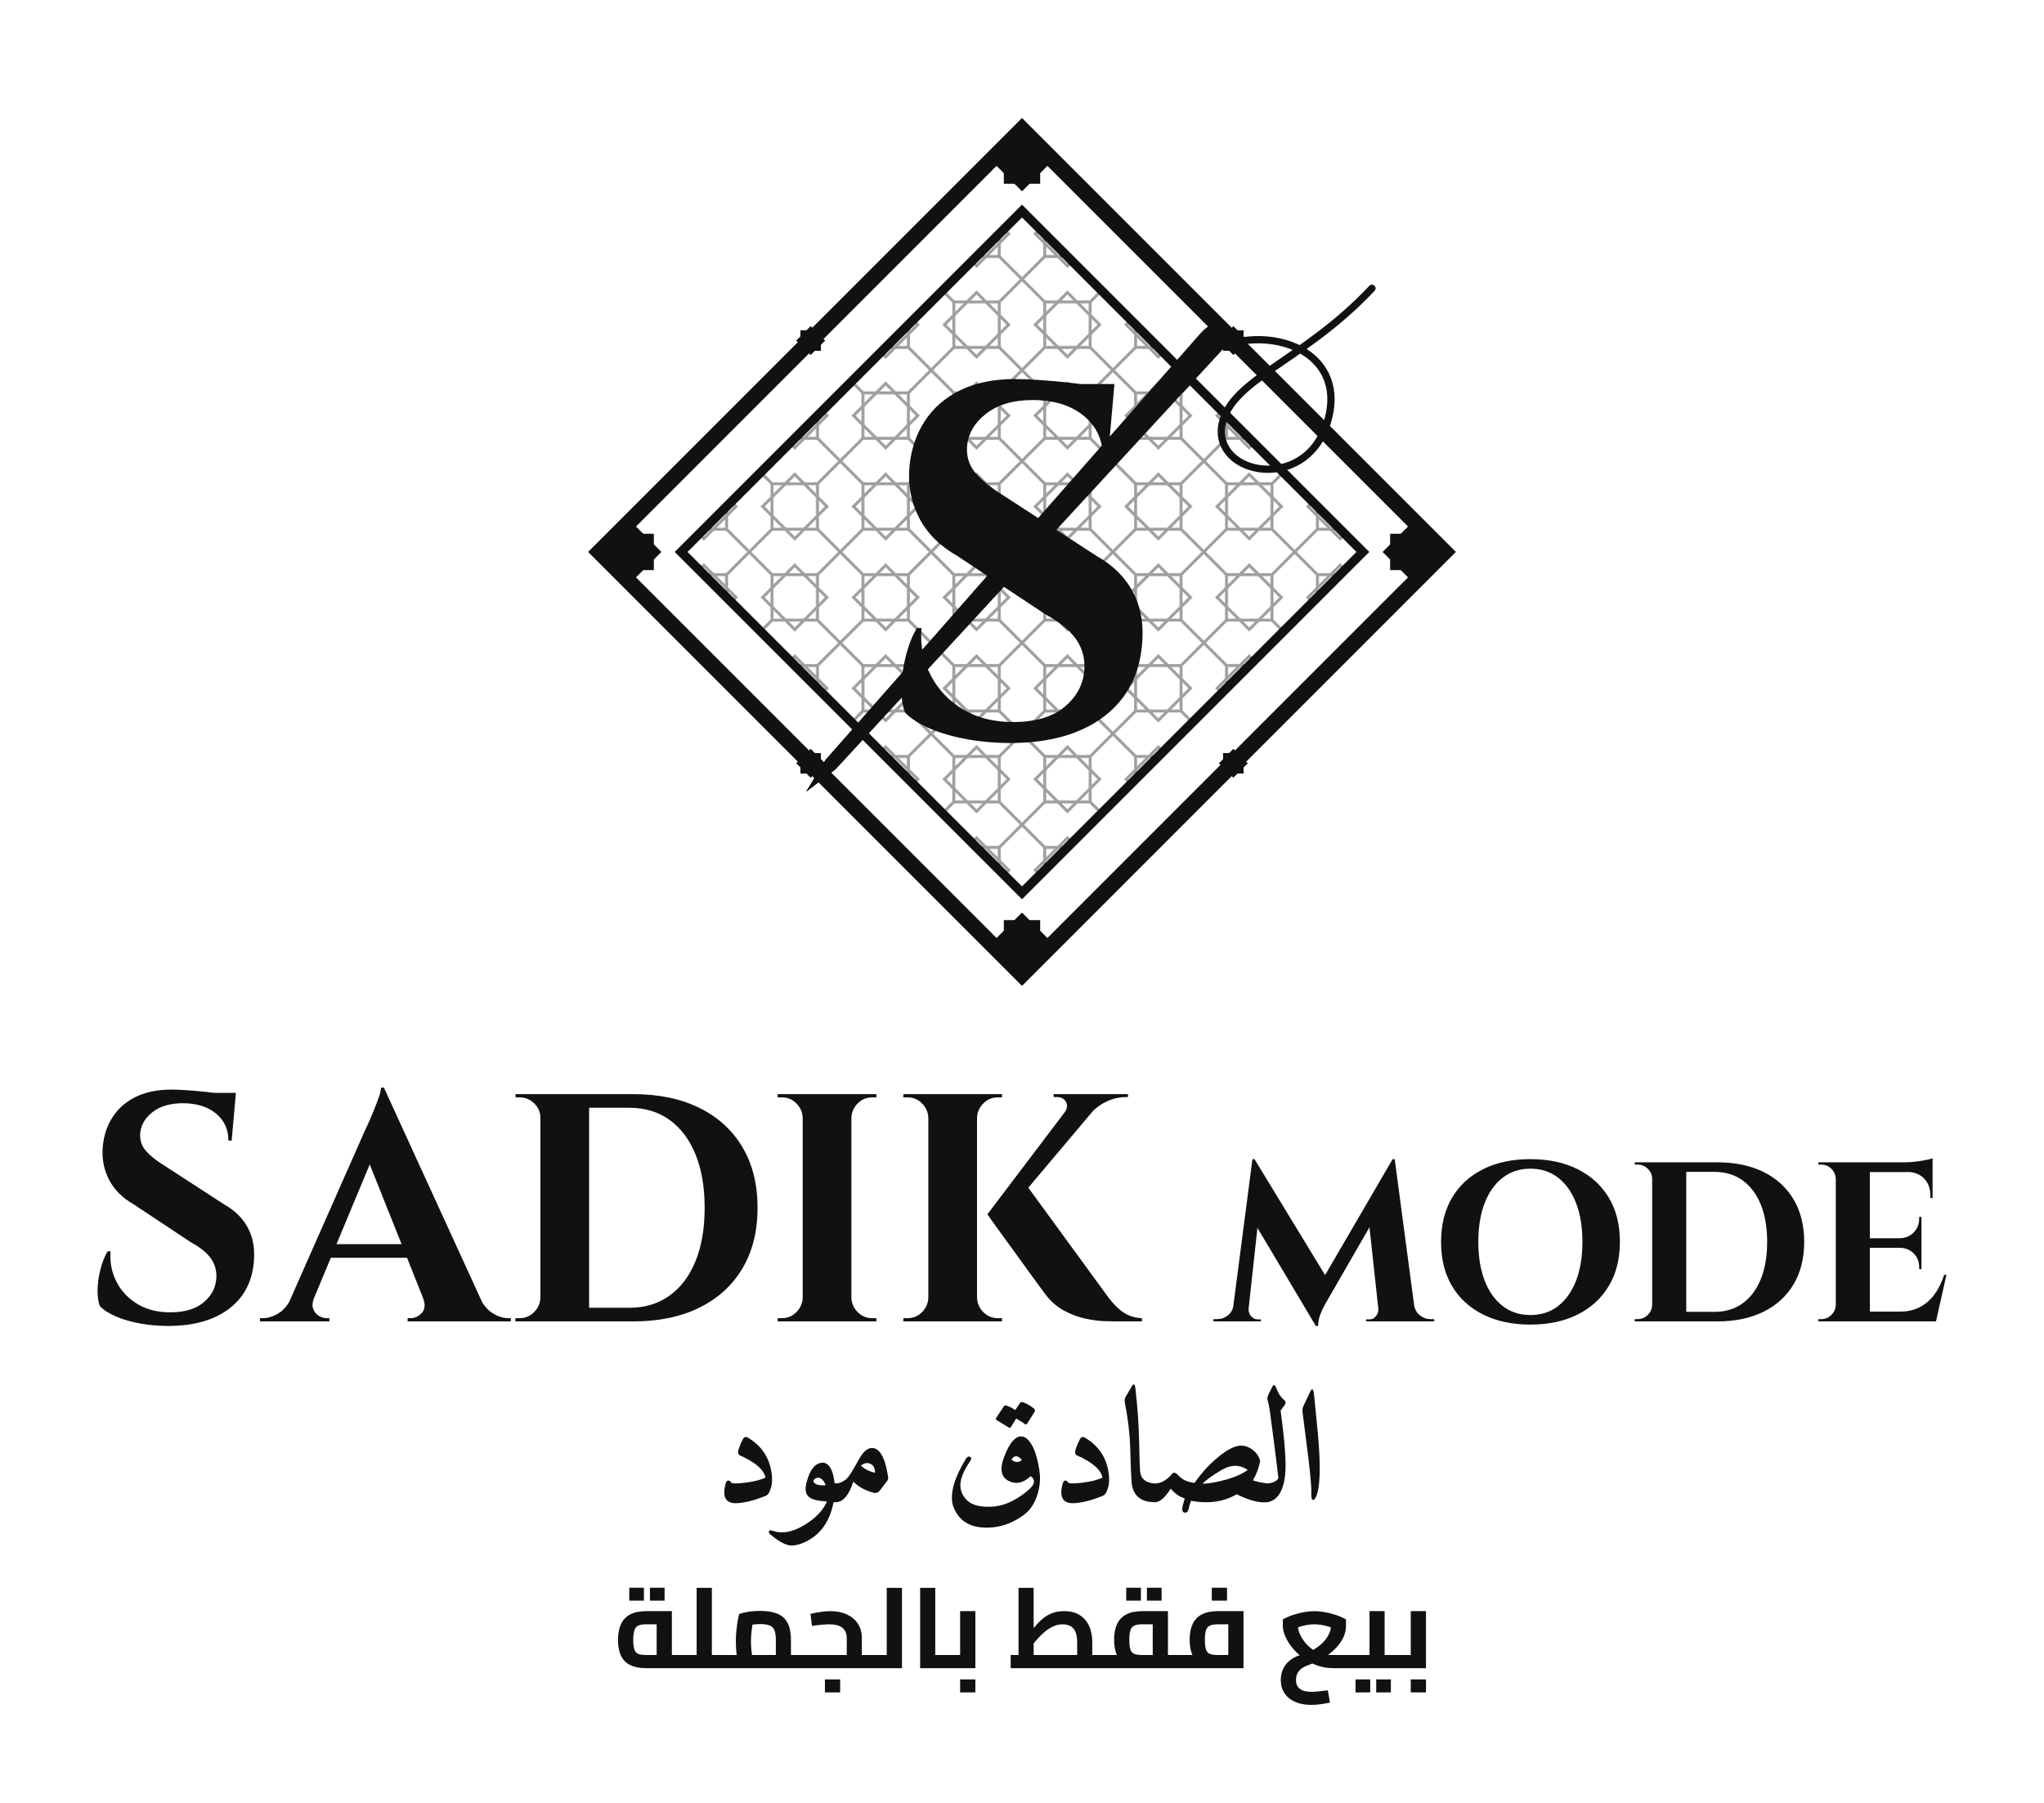
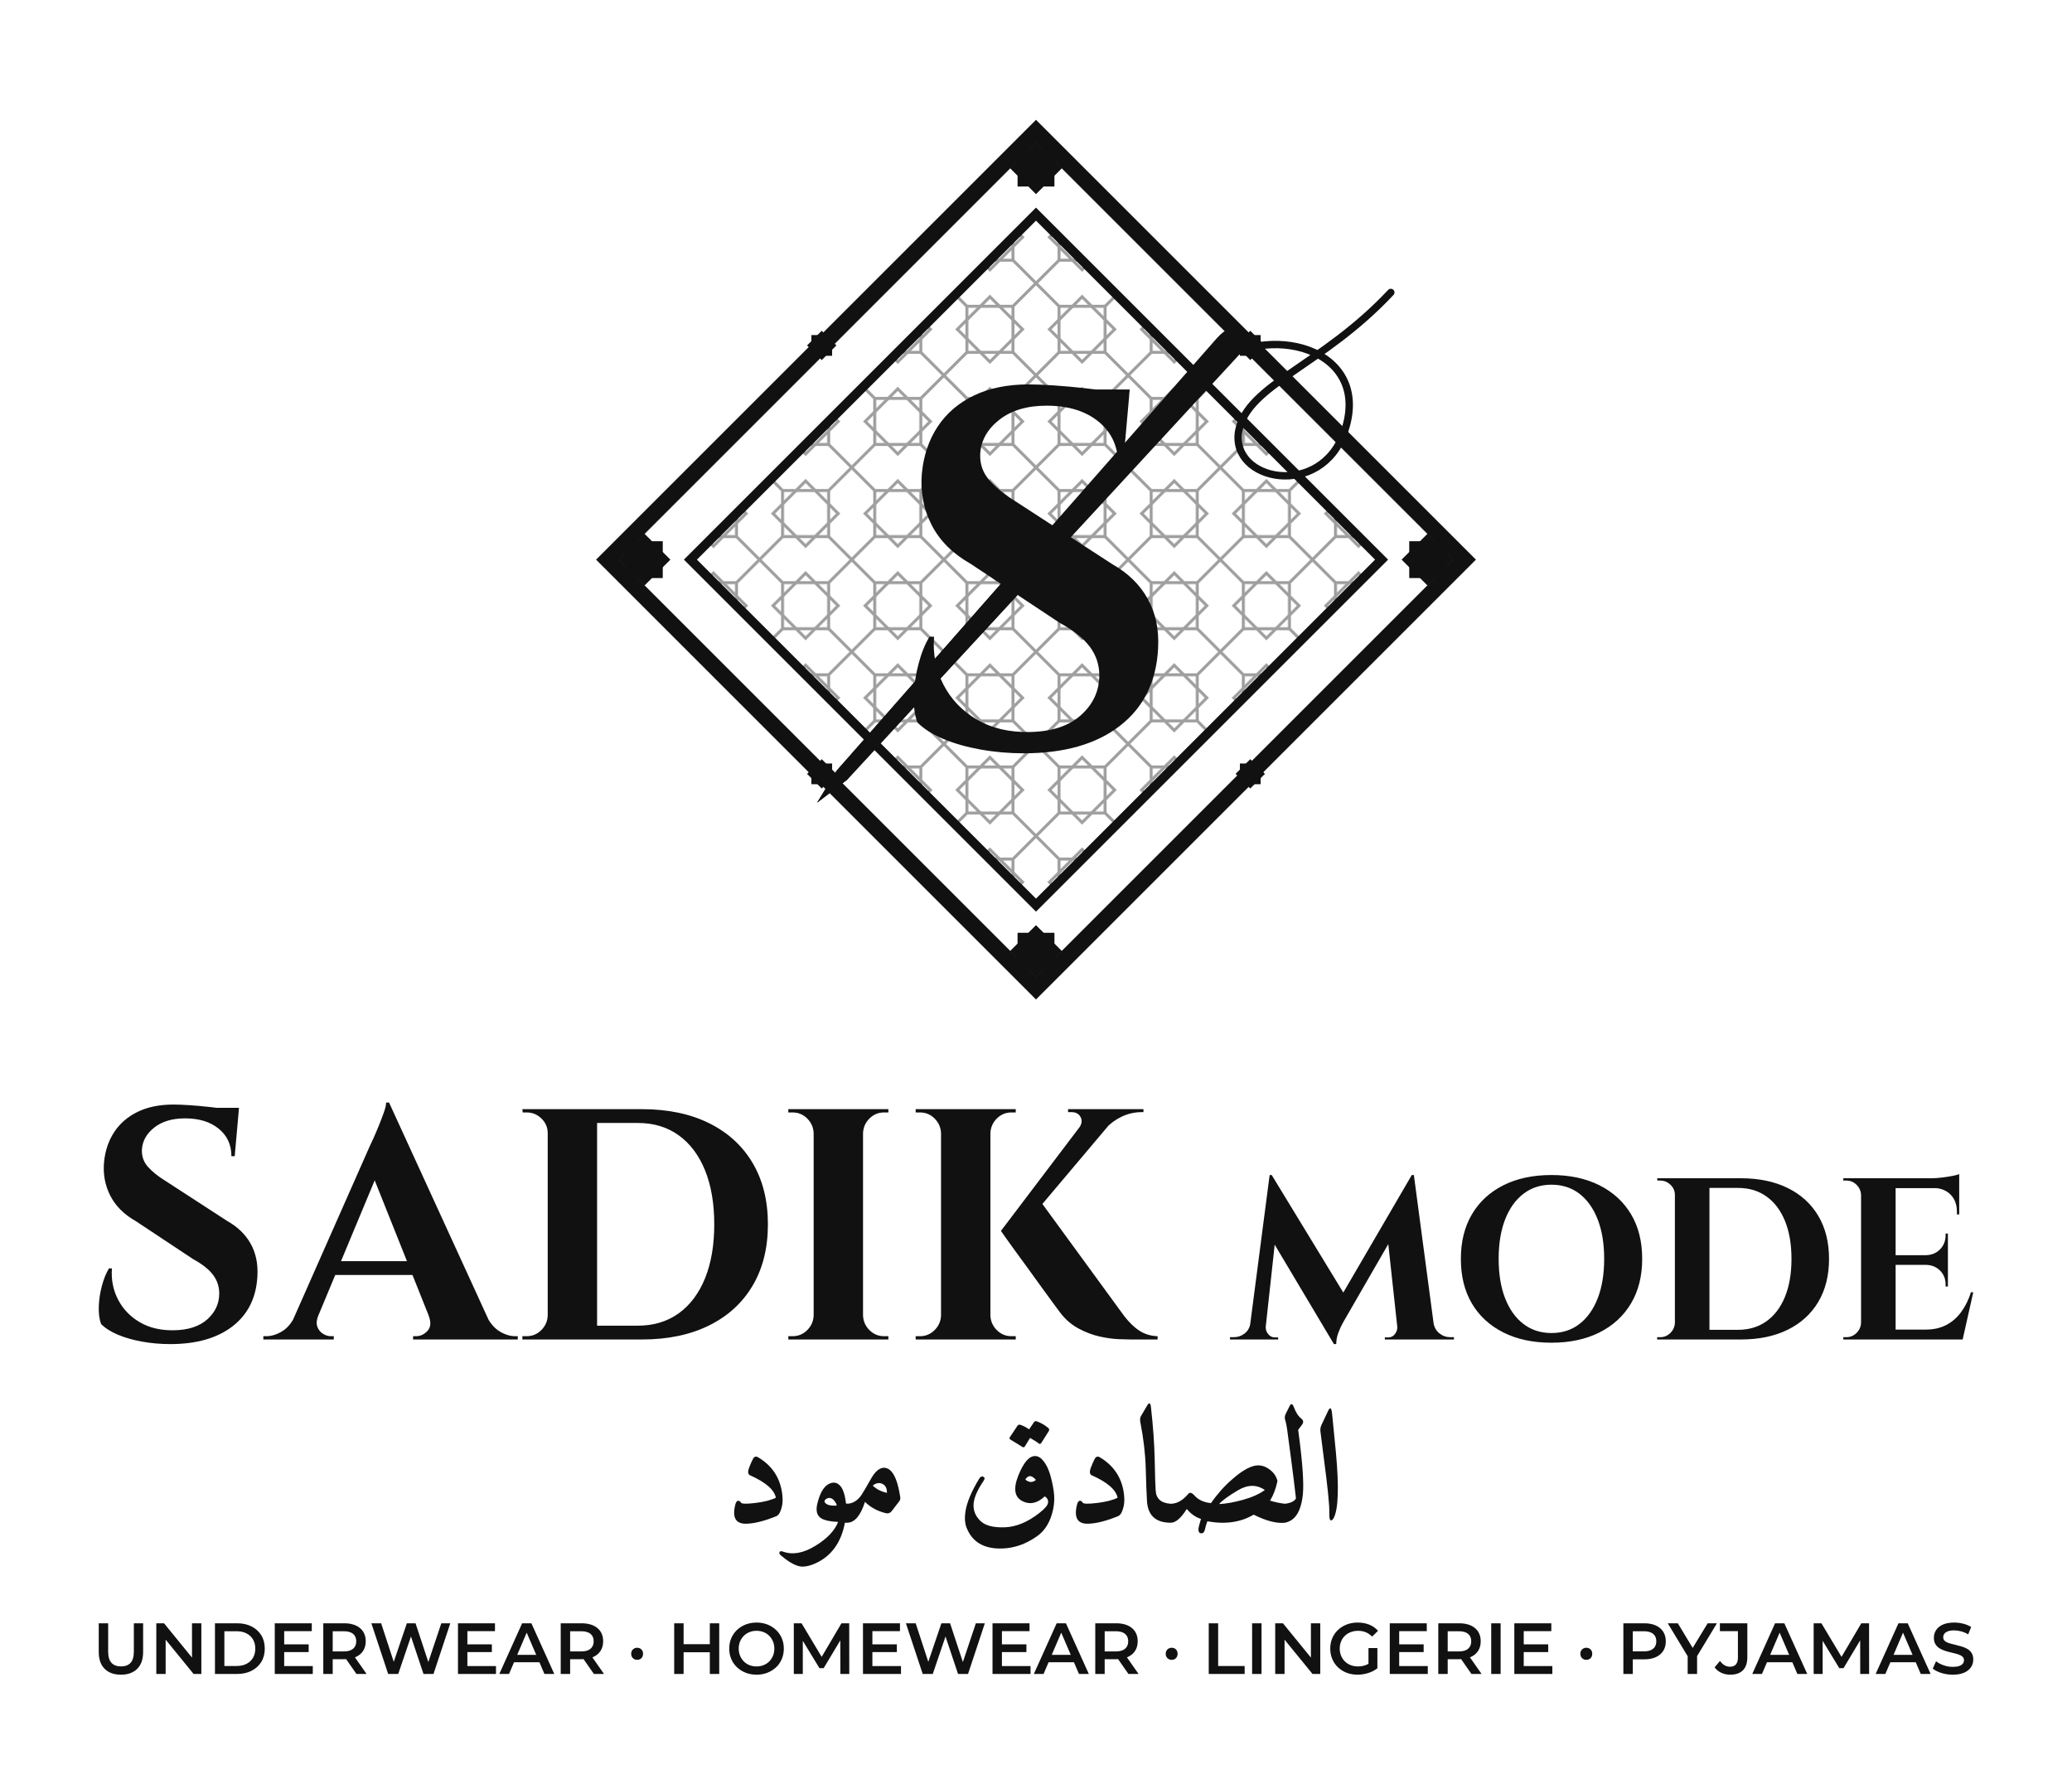
- <svg xmlns="http://www.w3.org/2000/svg" viewBox="0 0 1259.06 1110.23" width="1259" height="1110">
+ <svg xmlns="http://www.w3.org/2000/svg" viewBox="0 0 1259.06 1077.74" width="1259" height="1078">
  <g transform="translate(349.53,60.00) scale(1.4)">
    <defs>
      <pattern id="zsa8" width="40" height="40" patternUnits="userSpaceOnUse">
        <g fill="none" stroke="#111111" stroke-width="1.3" opacity=".4">
          <rect x="10" y="10" width="20" height="20" />
          <rect x="10" y="10" width="20" height="20" transform="rotate(45 20 20)" />
          <path d="M0 0 L10 10 M40 0 L30 10 M0 40 L10 30 M40 40 L30 30" />
        </g>
      </pattern>
      <clipPath id="csa8">
        <polygon points="200.0,50.0 350.0,200.0 200.0,350.0 50.0,200.0" />
      </clipPath>
    </defs>
    <polygon points="200.0,50.0 350.0,200.0 200.0,350.0 50.0,200.0" fill="none" />
    <rect width="400.0" height="400.0" fill="url(#zsa8)" clip-path="url(#csa8)" />
    <polygon points="200.0,14.0 386.0,200.0 200.0,386.0 14.0,200.0" fill="none" stroke="#111111" stroke-width="7" />
    <polygon points="200.0,50.0 350.0,200.0 200.0,350.0 50.0,200.0" fill="none" stroke="#111111" stroke-width="4" />
    <rect x="192.0" y="22.0" width="16.0" height="16.0" fill="#111111" />
    <rect x="192.0" y="22.0" width="16.0" height="16.0" fill="#111111" transform="rotate(45 200.0 30.0)" />
    <rect x="362.0" y="192.0" width="16.0" height="16.0" fill="#111111" />
    <rect x="362.0" y="192.0" width="16.0" height="16.0" fill="#111111" transform="rotate(45 370.0 200.0)" />
    <rect x="192.0" y="362.0" width="16.0" height="16.0" fill="#111111" />
    <rect x="192.0" y="362.0" width="16.0" height="16.0" fill="#111111" transform="rotate(45 200.0 370.0)" />
    <rect x="22.0" y="192.0" width="16.0" height="16.0" fill="#111111" />
    <rect x="22.0" y="192.0" width="16.0" height="16.0" fill="#111111" transform="rotate(45 30.0 200.0)" />
    <rect x="288.5" y="102.5" width="9.0" height="9.0" fill="#111111" />
    <rect x="288.5" y="102.5" width="9.0" height="9.0" fill="#111111" transform="rotate(45 293.0 107.0)" />
    <rect x="288.5" y="288.5" width="9.0" height="9.0" fill="#111111" />
    <rect x="288.5" y="288.5" width="9.0" height="9.0" fill="#111111" transform="rotate(45 293.0 293.0)" />
    <rect x="102.5" y="288.5" width="9.0" height="9.0" fill="#111111" />
    <rect x="102.5" y="288.5" width="9.0" height="9.0" fill="#111111" transform="rotate(45 107.0 293.0)" />
    <rect x="102.5" y="102.5" width="9.0" height="9.0" fill="#111111" />
    <rect x="102.5" y="102.5" width="9.0" height="9.0" fill="#111111" transform="rotate(45 107.0 107.0)" />
    <g transform="rotate(42 200.0 200.0)">
      <path d="M200 66 C204 66 206 70 206 76 L203 326 L200 342 L197 326 L194 76 C194 70 196 66 200 66 Z" fill="#111111" stroke="none" stroke-width="2" />
      <ellipse cx="200" cy="88" rx="2.4" ry="9" fill="none" />
    </g>
    <path fill="#111111" stroke="none" stroke-width="3" paint-order="stroke" d="M196.895 123.92Q201.295 123.92 207.785 124.36Q214.275 124.8 221.205 125.57Q228.135 126.34 233.305 127.11Q238.475 127.88 240.455 128.76L237.815 158.46H235.615Q235.615 147.02 227.145 140.09Q218.675 133.16 204.595 133.16Q191.835 133.16 184.025 139.32Q176.215 145.48 175.775 154.28Q175.555 160.88 179.955 165.72Q184.355 170.56 191.175 174.74L233.195 202.02Q243.315 207.74 248.485 216.98Q253.655 226.22 252.995 238.54Q251.895 260.1 236.495 272.09Q221.095 284.08 194.695 284.08Q185.015 284.08 175.885 282.43Q166.755 280.78 159.715 277.81Q152.675 274.84 148.495 270.66Q146.735 265.82 146.955 259.0Q147.175 252.18 149.045 245.14Q150.915 238.1 153.775 233.48H155.755Q154.875 244.7 159.825 254.27Q164.775 263.84 174.345 269.45Q183.915 275.06 197.115 274.84Q211.635 274.62 219.555 267.47Q227.475 260.32 227.475 250.2Q227.475 243.38 223.405 237.88Q219.335 232.38 210.095 227.32L171.595 201.8Q159.935 195.2 154.655 184.86Q149.375 174.52 150.475 162.42Q151.575 150.98 157.295 142.29Q163.015 133.6 173.025 128.76Q183.035 123.92 196.895 123.92ZM240.675 126.12 240.235 130.74H214.275V126.12Z" />
    <clipPath id="nsa8">
      <rect x="185" y="212" width="30" height="140" />
    </clipPath>
    <g transform="rotate(42 200.0 200.0)">
      <g clip-path="url(#nsa8)">
        <path d="M200 66 C204 66 206 70 206 76 L203 326 L200 342 L197 326 L194 76 C194 70 196 66 200 66 Z" fill="#111111" stroke="none" stroke-width="2" />
        <ellipse cx="200" cy="88" rx="2.4" ry="9" fill="none" />
      </g>
    </g>
    <path d="M274.9 116.8 C300 96 346 108 334 144 C324 174 284 166 288 144 C292 124 324 116 354 84" fill="none" stroke="#111111" stroke-width="3.2" stroke-linecap="round" />
  </g>
  <path fill="#111111" d="M105.422 671.2Q109.422 671.2 115.322 671.6Q121.222 672.0 127.522 672.7Q133.822 673.4 138.522 674.1Q143.222 674.8 145.022 675.6L142.622 702.6H140.622Q140.622 692.2 132.922 685.9Q125.222 679.6 112.422 679.6Q100.822 679.6 93.722 685.2Q86.622 690.8 86.222 698.8Q86.022 704.8 90.022 709.2Q94.022 713.6 100.222 717.4L138.422 742.2Q147.622 747.4 152.322 755.8Q157.022 764.2 156.422 775.4Q155.422 795.0 141.422 805.9Q127.422 816.8 103.422 816.8Q94.622 816.8 86.322 815.3Q78.022 813.8 71.622 811.1Q65.222 808.4 61.422 804.6Q59.822 800.2 60.022 794.0Q60.222 787.8 61.922 781.4Q63.622 775.0 66.222 770.8H68.022Q67.222 781.0 71.722 789.7Q76.222 798.4 84.922 803.5Q93.622 808.6 105.622 808.4Q118.822 808.2 126.022 801.7Q133.222 795.2 133.222 786.0Q133.222 779.8 129.522 774.8Q125.822 769.8 117.422 765.2L82.422 742.0Q71.822 736.0 67.022 726.6Q62.222 717.2 63.222 706.2Q64.222 695.8 69.422 687.9Q74.622 680.0 83.722 675.6Q92.822 671.2 105.422 671.2ZM145.222 673.2 144.822 677.4H121.222V673.2ZM236.422 670.0 301.822 812.8H265.822L224.222 708.6ZM193.422 799.4Q191.822 803.4 192.822 806.2Q193.822 809.0 196.222 810.5Q198.622 812.0 201.022 812.0H202.822V814.0H160.022V812.0Q160.022 812.0 160.922 812.0Q161.822 812.0 161.822 812.0Q166.422 812.0 171.322 809.1Q176.222 806.2 179.422 799.4ZM236.422 670.0 237.222 694.4 187.622 813.4H173.022L224.822 696.2Q225.422 695.0 226.922 691.7Q228.422 688.4 230.122 684.2Q231.822 680.0 233.222 676.1Q234.622 672.2 234.622 670.0ZM257.422 766.4V774.8H198.622V766.4ZM260.422 799.4H295.422Q298.822 806.2 303.622 809.1Q308.422 812.0 313.022 812.0Q313.022 812.0 313.822 812.0Q314.622 812.0 314.622 812.0V814.0H251.022V812.0H252.822Q256.822 812.0 259.822 808.7Q262.822 805.4 260.422 799.4ZM390.022 674.0Q413.622 674.0 430.822 682.5Q448.022 691.0 457.322 706.7Q466.622 722.4 466.622 744.0Q466.622 765.6 457.322 781.3Q448.022 797.0 430.822 805.5Q413.622 814.0 390.022 814.0H342.422L342.222 805.6Q348.022 805.6 354.322 805.6Q360.622 805.6 366.622 805.6Q372.622 805.6 377.322 805.6Q382.022 805.6 384.822 805.6Q387.622 805.6 387.622 805.6Q402.022 805.6 412.422 798.1Q422.822 790.6 428.422 776.8Q434.022 763.0 434.022 744.0Q434.022 725.0 428.422 711.2Q422.822 697.4 412.422 689.9Q402.022 682.4 387.622 682.4Q387.622 682.4 384.722 682.4Q381.822 682.4 376.822 682.4Q371.822 682.4 365.622 682.4Q359.422 682.4 352.822 682.4Q346.222 682.4 340.222 682.4V674.0ZM362.822 674.0V814.0H332.822V674.0ZM333.422 799.4V814.0H317.422V812.0Q317.422 812.0 318.722 812.0Q320.022 812.0 320.022 812.0Q325.222 812.0 328.922 808.3Q332.622 804.6 332.822 799.4ZM333.422 688.6H332.822Q332.822 683.4 329.022 679.7Q325.222 676.0 320.022 676.0Q320.022 676.0 318.822 676.0Q317.622 676.0 317.622 676.0L317.422 674.0H333.422ZM524.422 674.0V814.0H494.422V674.0ZM495.022 799.4V814.0H479.022V812.0Q479.022 812.0 480.322 812.0Q481.622 812.0 481.622 812.0Q486.822 812.0 490.522 808.3Q494.222 804.6 494.422 799.4ZM495.022 688.6H494.422Q494.222 683.4 490.522 679.7Q486.822 676.0 481.622 676.0Q481.622 676.0 480.322 676.0Q479.022 676.0 479.022 676.0V674.0H495.022ZM523.822 799.4H524.422Q524.622 804.6 528.322 808.3Q532.022 812.0 537.222 812.0Q537.222 812.0 538.422 812.0Q539.622 812.0 539.822 812.0V814.0H523.822ZM523.822 688.6V674.0H539.822V676.0Q539.622 676.0 538.422 676.0Q537.222 676.0 537.222 676.0Q532.022 676.0 528.322 679.7Q524.622 683.4 524.422 688.6ZM630.622 727.8 683.022 799.6Q687.622 805.6 692.422 808.7Q697.222 811.8 703.422 812.0V814.0H687.022Q684.822 814.0 679.722 813.8Q674.622 813.6 668.222 812.2Q661.822 810.8 655.322 807.3Q648.822 803.8 644.022 797.4Q643.022 796.0 640.022 792.0Q637.022 788.0 633.022 782.4Q629.022 776.8 624.722 770.9Q620.422 765.0 616.622 759.8Q612.822 754.6 610.522 751.3Q608.222 748.0 608.222 748.0ZM680.822 675.4 620.622 746.8 608.222 748.0 663.222 675.4ZM694.822 674.0V675.8H694.022Q687.422 675.8 681.722 678.5Q676.022 681.2 672.022 685.6L655.822 685.2Q658.222 681.8 656.622 678.8Q655.022 675.8 651.022 675.8H649.022V674.0H694.022ZM601.822 674.0V814.0H571.822V674.0ZM572.422 799.4V814.0H556.422V812.0Q556.622 812.0 557.722 812.0Q558.822 812.0 559.022 812.0Q564.222 812.0 567.922 808.3Q571.622 804.6 571.822 799.4ZM572.422 688.6H571.822Q571.622 683.4 567.922 679.7Q564.222 676.0 559.022 676.0Q558.822 676.0 557.722 676.0Q556.622 676.0 556.422 676.0V674.0H572.422ZM601.222 799.4H601.822Q602.022 804.6 605.722 808.3Q609.422 812.0 614.622 812.0Q614.822 812.0 615.922 812.0Q617.022 812.0 617.222 812.0V814.0H601.222ZM601.222 688.6V674.0H617.222V676.0Q617.022 676.0 615.922 676.0Q614.822 676.0 614.622 676.0Q609.422 676.0 605.722 679.7Q602.022 683.4 601.822 688.6Z" />
  <path fill="#111111" d="M857.882 714.04 859.002 729.3 817.422 801.4Q817.422 801.4 816.022 803.85Q814.622 806.3 813.292 809.8Q811.962 813.3 811.962 816.8H810.562L805.102 804.62ZM762.962 803.78V814H747.422V812.6Q747.562 812.6 748.612 812.6Q749.662 812.6 749.662 812.6Q753.442 812.6 756.382 810.29Q759.322 807.98 759.882 803.78ZM769.122 806.02Q769.122 806.16 769.122 806.3Q769.122 806.44 769.122 806.72Q769.122 808.96 770.732 810.85Q772.342 812.74 774.582 812.74H776.682V814H768.142V806.02ZM771.502 714.04H772.762L777.662 728.04L768.282 814H758.482ZM772.762 714.04 818.542 789.22 810.562 816.8 769.122 747.22ZM859.142 714.04 872.442 814H849.902L842.902 749.6L857.882 714.04ZM868.102 803.78H871.042Q871.742 807.98 874.682 810.29Q877.622 812.6 881.262 812.6Q881.262 812.6 882.382 812.6Q883.502 812.6 883.502 812.6V814H868.102ZM849.062 806.02H850.042V814H841.502V812.74H843.602Q845.982 812.74 847.522 810.85Q849.062 808.96 849.062 806.72Q849.062 806.44 849.062 806.3Q849.062 806.16 849.062 806.02ZM942.722 714.04Q959.522 714.04 971.912 720.27Q984.302 726.5 991.092 737.84Q997.882 749.18 997.882 765Q997.882 780.68 991.092 792.09Q984.302 803.5 971.912 809.73Q959.522 815.96 942.722 815.96Q925.922 815.96 913.532 809.73Q901.142 803.5 894.422 792.16Q887.702 780.82 887.702 765Q887.702 749.32 894.422 737.91Q901.142 726.5 913.532 720.27Q925.922 714.04 942.722 714.04ZM942.722 810.08Q952.662 810.08 959.802 804.55Q966.942 799.02 970.862 788.94Q974.782 778.86 974.782 765Q974.782 751.14 970.862 741.06Q966.942 730.98 959.802 725.45Q952.662 719.92 942.722 719.92Q932.922 719.92 925.712 725.45Q918.502 730.98 914.582 741.06Q910.662 751.14 910.662 765Q910.662 778.86 914.582 788.94Q918.502 799.02 925.712 804.55Q932.922 810.08 942.722 810.08ZM1057.802 716Q1074.322 716 1086.362 721.95Q1098.402 727.9 1104.912 738.89Q1111.422 749.88 1111.422 765Q1111.422 780.12 1104.912 791.11Q1098.402 802.1 1086.362 808.05Q1074.322 814 1057.802 814H1024.482L1024.342 808.12Q1028.402 808.12 1032.812 808.12Q1037.222 808.12 1041.422 808.12Q1045.622 808.12 1048.912 808.12Q1052.202 808.12 1054.162 808.12Q1056.122 808.12 1056.122 808.12Q1066.202 808.12 1073.482 802.87Q1080.762 797.62 1084.682 787.96Q1088.602 778.3 1088.602 765Q1088.602 751.7 1084.682 742.04Q1080.762 732.38 1073.482 727.13Q1066.202 721.88 1056.122 721.88Q1056.122 721.88 1054.092 721.88Q1052.062 721.88 1048.562 721.88Q1045.062 721.88 1040.722 721.88Q1036.382 721.88 1031.762 721.88Q1027.142 721.88 1022.942 721.88V716ZM1038.762 716V814H1017.762V716ZM1018.182 803.78V814H1006.982V812.6Q1006.982 812.6 1007.892 812.6Q1008.802 812.6 1008.802 812.6Q1012.442 812.6 1015.032 810.01Q1017.622 807.42 1017.762 803.78ZM1018.182 726.22H1017.762Q1017.762 722.58 1015.102 719.99Q1012.442 717.4 1008.802 717.4Q1008.802 717.4 1007.962 717.4Q1007.122 717.4 1007.122 717.4L1006.982 716H1018.182ZM1151.882 716V814H1130.882V716ZM1188.842 807.98 1192.202 814H1151.462V807.98ZM1183.662 762.76V768.64H1151.462V762.76ZM1190.522 716V722.02H1151.462V716ZM1199.062 785.3 1192.622 814H1165.182L1170.222 807.98Q1177.222 807.98 1182.542 805.25Q1187.862 802.52 1191.642 797.41Q1195.422 792.3 1197.662 785.3ZM1183.662 768.36V781.8H1182.262V780.68Q1182.262 775.5 1178.902 772.14Q1175.542 768.78 1170.362 768.64V768.36ZM1183.662 749.6V763.04H1170.362V762.76Q1175.542 762.62 1178.902 759.19Q1182.262 755.76 1182.262 750.58V749.6ZM1190.522 721.6V737.98H1189.122V736.3Q1189.122 729.86 1185.272 725.94Q1181.422 722.02 1174.842 721.88V721.6ZM1190.522 713.48V717.54L1173.442 716Q1176.522 716 1179.952 715.58Q1183.382 715.16 1186.322 714.6Q1189.262 714.04 1190.522 713.48ZM1131.302 803.78V814H1120.102V812.6Q1120.102 812.6 1121.012 812.6Q1121.922 812.6 1121.922 812.6Q1125.562 812.6 1128.152 810.01Q1130.742 807.42 1130.882 803.78ZM1131.302 726.22H1130.882Q1130.742 722.58 1128.152 719.99Q1125.562 717.4 1121.922 717.4Q1121.922 717.4 1121.012 717.4Q1120.102 717.4 1120.102 717.4V716H1131.302Z" />
  <path fill="#111111" d="M455.819 896.567Q453.899 895.703 455.051 892.343Q455.627 890.711 456.251 889.319Q456.875 887.927 457.451 886.775Q458.603 884.471 460.523 885.527Q472.331 892.439 474.923 905.399Q475.595 908.855 475.547 911.879Q475.499 914.903 474.539 917.495Q473.579 920.663 471.659 921.431Q461.483 925.559 454.379 925.943Q443.723 926.711 446.795 914.423Q447.371 912.023 448.619 912.023Q449.579 912.023 450.251 913.175Q451.019 914.327 458.987 913.367Q466.955 912.407 471.467 910.199Q470.027 902.903 455.819 896.567ZM513.419 925.367Q509.963 943.607 495.371 950.135Q491.051 952.055 487.595 952.055Q482.603 952.055 474.635 945.335Q473.195 944.183 473.675 943.223Q474.155 942.263 476.075 943.031Q484.619 946.007 495.371 939.479Q506.123 932.951 509.291 924.887Q502.091 924.599 499.019 922.679Q495.275 920.375 496.523 914.327Q498.731 904.823 503.051 902.135Q507.755 899.351 510.923 903.383Q513.227 906.359 514.091 913.751Q517.547 913.559 518.027 917.207Q518.315 919.703 517.643 922.391Q516.971 925.175 515.051 925.367ZM508.331 914.231Q506.411 910.199 503.723 910.295Q502.187 910.583 501.419 911.447Q500.651 912.407 501.323 913.175Q502.859 915.191 507.947 914.999Q508.523 914.999 508.331 914.231ZM537.227 891.959Q544.331 892.151 547.019 909.623Q547.307 911.255 546.443 912.311L541.739 918.455Q540.491 919.991 538.379 919.607Q530.603 917.687 525.611 912.695Q521.579 925.271 514.859 925.367Q512.939 925.367 512.075 922.583Q511.211 919.799 511.211 917.495Q511.211 915.191 513.227 914.231Q513.611 914.039 514.043 913.943Q514.475 913.847 514.859 913.847Q520.043 913.559 523.499 908.471Q523.979 907.703 525.467 905.255Q526.955 902.807 529.259 898.679Q533.003 891.959 537.227 891.959ZM530.315 902.807Q533.675 906.071 538.955 907.223Q539.051 903.095 536.171 901.751Q533.291 900.407 530.315 902.807ZM629.003 884.855Q631.787 884.855 634.187 888.023Q636.395 890.807 637.835 895.223Q639.275 899.639 640.235 905.687Q640.715 908.663 640.619 911.591Q640.523 914.519 639.947 917.207Q637.547 928.535 629.963 933.719Q624.875 937.271 619.739 939.047Q614.603 940.823 609.515 941.015Q592.235 941.783 587.147 927.863Q585.803 924.023 586.667 918.551Q587.915 910.295 595.019 898.583Q596.171 896.759 597.515 897.431Q598.955 898.103 597.611 900.023Q591.563 908.951 591.563 914.807Q591.563 920.375 595.979 924.503Q600.395 928.535 610.667 928.151Q620.939 927.767 631.499 919.511Q636.683 915.479 636.875 913.079Q637.067 910.775 634.859 909.335Q628.331 915.479 621.803 912.503Q613.931 909.047 618.731 896.855Q623.531 884.759 629.003 884.855ZM629.483 899.351Q627.467 897.047 625.835 897.047Q624.395 897.047 623.051 899.063Q624.299 900.407 626.219 900.599Q627.947 900.695 629.483 899.351ZM628.331 864.215Q628.907 863.447 629.963 863.735Q631.883 864.407 633.707 865.463Q635.531 866.519 637.067 867.863Q637.835 868.631 637.355 869.591L632.747 876.887Q631.979 877.943 631.019 877.079Q630.635 876.695 629.339 875.879Q628.043 875.063 625.931 873.815L622.763 878.999Q622.091 879.959 621.035 879.191Q620.555 878.807 618.779 877.751Q617.003 876.695 614.027 874.871Q612.971 874.295 613.739 873.239L618.347 866.327Q618.923 865.559 619.979 865.847Q622.859 866.807 625.355 868.631ZM663.467 896.567Q661.547 895.703 662.699 892.343Q663.275 890.711 663.899 889.319Q664.523 887.927 665.099 886.775Q666.251 884.471 668.171 885.527Q679.979 892.439 682.571 905.399Q683.243 908.855 683.195 911.879Q683.147 914.903 682.187 917.495Q681.227 920.663 679.307 921.431Q669.131 925.559 662.027 925.943Q651.371 926.711 654.443 914.423Q655.019 912.023 656.267 912.023Q657.227 912.023 657.899 913.175Q658.667 914.327 666.635 913.367Q674.603 912.407 679.115 910.199Q677.675 902.903 663.467 896.567ZM696.971 854.327Q698.891 850.967 699.371 854.999Q701.387 872.855 701.675 887.639Q701.963 902.615 702.251 905.783Q702.635 913.271 711.371 913.847Q714.347 914.039 714.731 916.727Q714.827 917.207 714.779 918.119Q714.731 919.031 714.539 920.279Q714.155 922.583 713.483 924.023Q712.907 925.367 711.371 925.367Q697.835 925.367 696.971 912.311Q696.779 909.335 696.587 904.247Q696.395 899.159 696.203 892.055Q696.011 885.527 695.195 878.615Q694.379 871.703 692.939 864.311Q692.459 861.815 693.419 860.375ZM733.643 924.503Q732.683 927.095 732.203 929.399Q731.627 932.087 729.707 931.799Q727.403 931.415 728.747 926.711Q729.227 924.887 729.515 924.023Q729.803 923.159 729.803 923.063Q727.307 922.295 725.147 920.759Q722.987 919.223 721.163 917.015Q715.883 925.367 711.467 925.367Q709.259 925.367 708.395 922.775Q706.667 917.207 709.739 914.327Q710.219 913.847 711.371 913.847Q716.939 913.847 721.931 907.991Q722.699 907.031 723.563 907.223Q724.523 907.415 725.675 908.663Q729.227 912.791 735.851 913.463Q738.635 909.431 741.947 905.687Q745.259 901.943 749.099 898.679Q756.779 891.959 762.539 890.711Q766.955 889.847 771.083 892.727Q775.211 895.607 776.267 900.023Q774.827 906.935 771.755 911.927Q773.771 912.599 776.075 913.079Q778.379 913.559 780.779 913.847Q782.795 913.943 783.275 918.263Q783.659 922.679 782.699 924.119Q781.931 925.271 780.875 925.367Q773.291 926.231 761.771 920.471Q749.963 927.479 733.643 924.503ZM768.587 905.495Q761.195 900.407 752.363 905.591Q743.627 910.775 740.747 914.039Q746.987 913.751 755.339 911.447Q763.595 909.143 768.587 905.495ZM788.843 868.919Q792.683 897.239 791.723 907.799Q790.187 923.735 780.683 925.367Q778.283 925.751 777.995 922.391Q777.899 921.335 777.851 920.039Q777.803 918.743 777.899 917.207Q778.091 914.135 780.683 913.847Q786.059 913.271 787.499 910.583Q787.403 909.431 786.107 898.919Q784.811 888.407 782.123 868.535Q781.835 866.711 781.595 865.511Q781.355 864.311 781.163 863.639Q780.203 861.335 781.259 859.223L783.659 854.423Q785.003 851.639 786.443 855.671Q787.211 857.591 788.219 859.223Q789.227 860.855 790.763 862.103Q792.779 863.735 791.147 865.847ZM806.987 857.495Q808.907 853.367 809.483 859.415L811.787 882.839Q814.667 914.327 810.443 922.487Q809.483 924.215 808.619 923.927Q807.659 923.639 807.755 919.319Q807.851 915.671 806.987 907.271Q806.123 898.871 804.395 885.911L802.379 869.975Q802.091 867.959 802.955 866.039Z" />
-   <path fill="#111111" d="M398.006 1027.615Q392.056 1027.615 388.206 1025.725Q384.356 1023.835 382.501 1019.985Q380.646 1016.135 380.646 1010.255Q380.646 1004.375 382.501 1000.42Q384.356 996.465 388.206 994.47Q392.056 992.475 398.006 992.475H413.826V1023.205H404.446V998.565L406.756 1000.595H398.006Q395.136 1000.595 393.386 1001.26Q391.636 1001.925 390.831 1003.99Q390.026 1006.055 390.026 1010.255Q390.026 1014.245 390.761 1016.24Q391.496 1018.235 393.246 1018.865Q394.996 1019.495 398.006 1019.495H421.176V1027.615ZM421.176 1027.615V1019.495Q421.596 1019.495 421.841 1019.775Q422.086 1020.055 422.261 1020.615Q422.436 1021.175 422.506 1021.91Q422.576 1022.645 422.576 1023.555Q422.576 1024.465 422.506 1025.235Q422.436 1026.005 422.261 1026.53Q422.086 1027.055 421.841 1027.335Q421.596 1027.615 421.176 1027.615ZM387.576 986.035V978.055H396.606V986.035ZM400.316 986.035V978.055H409.346V986.035ZM438.466 1027.615V1019.495H445.816V1027.615ZM421.176 1027.615Q420.756 1027.615 420.511 1027.335Q420.266 1027.055 420.091 1026.53Q419.916 1026.005 419.846 1025.235Q419.776 1024.465 419.776 1023.555Q419.776 1022.295 419.916 1021.42Q420.056 1020.545 420.371 1020.02Q420.686 1019.495 421.176 1019.495ZM429.086 1027.615V978.125H438.466V1027.615ZM421.176 1027.615V1019.495H429.086V1027.615ZM445.816 1027.615V1019.495Q446.236 1019.495 446.516 1019.775Q446.796 1020.055 446.936 1020.615Q447.076 1021.175 447.146 1021.91Q447.216 1022.645 447.216 1023.555Q447.216 1024.465 447.146 1025.235Q447.076 1026.005 446.936 1026.53Q446.796 1027.055 446.516 1027.335Q446.236 1027.615 445.816 1027.615ZM487.186 1027.615V1019.495H494.606V1027.615ZM445.816 1027.615Q445.396 1027.615 445.151 1027.335Q444.906 1027.055 444.731 1026.53Q444.556 1026.005 444.486 1025.235Q444.416 1024.465 444.416 1023.555Q444.416 1022.295 444.556 1021.42Q444.696 1020.545 445.011 1020.02Q445.326 1019.495 445.816 1019.495ZM445.816 1027.615V1019.495H482.146L477.876 1023.135V1010.255Q477.876 1006.475 477.036 1004.34Q476.196 1002.205 474.131 1001.33Q472.066 1000.455 468.426 1000.455Q465.556 1000.455 462.791 1000.84Q460.026 1001.225 458.486 1001.855L464.296 996.395Q463.876 998.005 463.491 1000.455Q463.106 1002.905 462.826 1005.67Q462.546 1008.435 462.546 1011.095Q462.546 1013.545 462.791 1016.205Q463.036 1018.865 463.351 1020.895Q463.666 1022.925 463.876 1023.695L454.986 1026.145Q454.706 1025.165 454.286 1022.925Q453.866 1020.685 453.551 1017.605Q453.236 1014.525 453.236 1011.095Q453.236 1007.595 453.586 1004.34Q453.936 1001.085 454.391 998.46Q454.846 995.835 455.266 994.225Q456.946 993.595 460.516 992.965Q464.086 992.335 468.426 992.335Q474.726 992.335 478.891 994.085Q483.056 995.835 485.121 999.755Q487.186 1003.675 487.186 1010.325V1027.615ZM494.606 1027.615V1019.495Q494.956 1019.495 495.236 1019.775Q495.516 1020.055 495.656 1020.615Q495.796 1021.175 495.901 1021.91Q496.006 1022.645 496.006 1023.555Q496.006 1024.465 495.901 1025.235Q495.796 1026.005 495.656 1026.53Q495.516 1027.055 495.236 1027.335Q494.956 1027.615 494.606 1027.615ZM530.866 1027.615V1019.495H538.286V1027.615ZM494.606 1027.615Q494.186 1027.615 493.941 1027.335Q493.696 1027.055 493.521 1026.53Q493.346 1026.005 493.276 1025.235Q493.206 1024.465 493.206 1023.555Q493.206 1022.295 493.346 1021.42Q493.486 1020.545 493.801 1020.02Q494.116 1019.495 494.606 1019.495ZM494.606 1027.615V1019.495H524.706L521.556 1022.085V1009.135Q521.556 1004.935 518.931 1002.765Q516.306 1000.595 510.636 1000.595Q509.026 1000.595 506.226 1000.84Q503.426 1001.085 500.136 1001.575L499.226 994.155Q502.236 993.455 505.351 992.965Q508.466 992.475 511.476 992.475Q517.216 992.475 521.556 994.47Q525.896 996.465 528.381 1000.175Q530.866 1003.885 530.866 1009.135V1027.615ZM538.286 1027.615V1019.495Q538.636 1019.495 538.916 1019.775Q539.196 1020.055 539.336 1020.615Q539.476 1021.175 539.581 1021.91Q539.686 1022.645 539.686 1023.555Q539.686 1024.465 539.581 1025.235Q539.476 1026.005 539.336 1026.53Q539.196 1027.055 538.916 1027.335Q538.636 1027.615 538.286 1027.615ZM508.116 1042.525V1034.545H517.496V1042.525ZM546.196 1027.615V978.125H555.576V1027.615ZM538.286 1027.615V1019.495H546.196V1027.615ZM538.286 1027.615Q537.866 1027.615 537.621 1027.335Q537.376 1027.055 537.201 1026.53Q537.026 1026.005 536.956 1025.235Q536.886 1024.465 536.886 1023.555Q536.886 1022.295 537.026 1021.42Q537.166 1020.545 537.481 1020.02Q537.796 1019.495 538.286 1019.495ZM576.086 1027.615V1019.495H584.066V1027.615ZM566.776 1027.615V978.125H576.086V1027.615ZM584.066 1027.615V1019.495Q584.486 1019.495 584.731 1019.775Q584.976 1020.055 585.151 1020.615Q585.326 1021.175 585.396 1021.91Q585.466 1022.645 585.466 1023.555Q585.466 1024.465 585.396 1025.235Q585.326 1026.005 585.151 1026.53Q584.976 1027.055 584.731 1027.335Q584.486 1027.615 584.066 1027.615ZM584.066 1027.615V1019.495H596.876L591.416 1024.045V992.475H600.796V1027.615ZM584.066 1027.615Q583.646 1027.615 583.401 1027.335Q583.156 1027.055 582.981 1026.53Q582.806 1026.005 582.736 1025.235Q582.666 1024.465 582.666 1023.555Q582.666 1022.295 582.806 1021.42Q582.946 1020.545 583.261 1020.02Q583.576 1019.495 584.066 1019.495ZM591.416 1042.525V1034.545H600.796V1042.525ZM672.826 1027.615V1019.495H680.246V1027.615ZM622.566 1027.615V1019.495H671.426L663.516 1026.355V1011.655Q663.516 1007.665 662.466 1005.25Q661.416 1002.835 659.421 1001.715Q657.426 1000.595 654.626 1000.595Q651.616 1000.595 648.956 1001.785Q646.296 1002.975 643.951 1004.865Q641.606 1006.755 639.646 1008.925Q637.686 1011.095 636.146 1013.09Q634.606 1015.085 633.486 1016.485L631.386 1009.695Q634.256 1006.055 636.741 1002.905Q639.226 999.755 641.956 997.41Q644.686 995.065 647.976 993.77Q651.266 992.475 655.606 992.475Q660.296 992.475 663.551 994.05Q666.806 995.625 668.906 998.355Q671.006 1001.085 671.916 1004.515Q672.826 1007.945 672.826 1011.655V1027.615ZM627.396 1019.495V978.125H636.706V1019.495ZM680.246 1027.615V1019.495Q680.666 1019.495 680.946 1019.775Q681.226 1020.055 681.366 1020.615Q681.506 1021.175 681.576 1021.91Q681.646 1022.645 681.646 1023.555Q681.646 1024.465 681.576 1025.235Q681.506 1026.005 681.366 1026.53Q681.226 1027.055 680.946 1027.335Q680.666 1027.615 680.246 1027.615ZM719.446 1027.615V1019.495H726.796V1027.615ZM680.246 1027.615Q679.826 1027.615 679.581 1027.335Q679.336 1027.055 679.161 1026.53Q678.986 1026.005 678.916 1025.235Q678.846 1024.465 678.846 1023.555Q678.846 1022.295 678.986 1021.42Q679.126 1020.545 679.441 1020.02Q679.756 1019.495 680.246 1019.495ZM680.246 1027.615V1019.495H712.936L710.066 1021.945V998.565L712.446 1000.595H703.626Q700.546 1000.595 698.796 1001.365Q697.046 1002.135 696.346 1004.2Q695.646 1006.265 695.646 1010.045Q695.646 1014.175 696.346 1016.17Q697.046 1018.165 698.796 1018.83Q700.546 1019.495 703.626 1019.495V1026.775Q697.676 1026.775 693.826 1025.095Q689.976 1023.415 688.121 1019.74Q686.266 1016.065 686.266 1010.045Q686.266 1004.305 688.121 1000.385Q689.976 996.465 693.826 994.47Q697.676 992.475 703.626 992.475H719.446V1027.615ZM726.796 1027.615V1019.495Q727.216 1019.495 727.496 1019.775Q727.776 1020.055 727.916 1020.615Q728.056 1021.175 728.126 1021.91Q728.196 1022.645 728.196 1023.555Q728.196 1024.465 728.126 1025.235Q728.056 1026.005 727.916 1026.53Q727.776 1027.055 727.496 1027.335Q727.216 1027.615 726.796 1027.615ZM693.756 986.035V978.055H702.786V986.035ZM706.496 986.035V978.055H715.526V986.035ZM726.796 1027.615V1019.495H759.486L756.616 1021.945V998.565L758.996 1000.595H750.176Q747.096 1000.595 745.346 1001.365Q743.596 1002.135 742.896 1004.2Q742.196 1006.265 742.196 1010.045Q742.196 1014.175 742.896 1016.17Q743.596 1018.165 745.346 1018.83Q747.096 1019.495 750.176 1019.495V1026.775Q744.226 1026.775 740.376 1025.095Q736.526 1023.415 734.671 1019.74Q732.816 1016.065 732.816 1010.045Q732.816 1004.305 734.671 1000.385Q736.526 996.465 740.376 994.47Q744.226 992.475 750.176 992.475H765.996V1027.615ZM726.796 1027.615Q726.376 1027.615 726.131 1027.335Q725.886 1027.055 725.711 1026.53Q725.536 1026.005 725.466 1025.235Q725.396 1024.465 725.396 1023.555Q725.396 1022.295 725.536 1021.42Q725.676 1020.545 725.991 1020.02Q726.306 1019.495 726.796 1019.495ZM746.466 986.035V978.055H755.846V986.035ZM817.936 1041.265 819.266 1048.825Q816.116 1049.455 813.281 1049.84Q810.446 1050.225 807.786 1050.225Q802.116 1050.225 797.881 1048.405Q793.646 1046.585 791.301 1043.12Q788.956 1039.655 788.956 1034.895Q788.956 1030.625 790.776 1027.3Q792.596 1023.975 795.956 1021.805Q799.316 1019.635 803.726 1018.865L804.496 1018.305Q806.526 1017.605 808.696 1016.45Q810.866 1015.295 812.861 1013.685Q814.856 1012.075 816.396 1010.15Q817.936 1008.225 818.881 1006.055Q819.826 1003.885 819.826 1001.575V997.095L824.306 1004.515Q820.666 1002.555 816.851 1001.575Q813.036 1000.595 809.676 1000.595Q806.246 1000.595 802.466 1001.575Q798.686 1002.555 795.046 1004.515L799.526 997.095V1001.575Q799.526 1003.745 800.541 1006.195Q801.556 1008.645 803.306 1010.99Q805.056 1013.335 807.436 1015.26Q809.816 1017.185 812.616 1018.34Q815.416 1019.495 818.356 1019.495H832.496V1027.615H821.366Q815.906 1027.615 811.146 1025.865Q806.386 1024.115 802.536 1021.21Q798.686 1018.305 795.921 1014.84Q793.156 1011.375 791.686 1007.91Q790.216 1004.445 790.216 1001.575V997.585Q793.226 995.905 796.621 994.785Q800.016 993.665 803.376 993.07Q806.736 992.475 809.676 992.475Q812.616 992.475 815.976 993.07Q819.336 993.665 822.731 994.785Q826.126 995.905 829.136 997.585V1001.575Q829.136 1005.145 827.596 1008.47Q826.056 1011.795 823.431 1014.665Q820.806 1017.535 817.516 1019.845Q814.226 1022.155 810.726 1023.695Q810.166 1023.975 809.116 1024.43Q808.066 1024.885 806.911 1025.34Q805.756 1025.795 804.916 1026.11Q804.076 1026.425 803.866 1026.565Q802.466 1027.195 801.206 1028.28Q799.946 1029.365 799.141 1030.975Q798.336 1032.585 798.336 1034.965Q798.336 1038.465 800.681 1040.32Q803.026 1042.175 807.786 1042.175Q809.466 1042.175 811.951 1041.93Q814.436 1041.685 817.936 1041.265ZM832.496 1027.615V1019.495Q832.916 1019.495 833.161 1019.775Q833.406 1020.055 833.581 1020.615Q833.756 1021.175 833.826 1021.91Q833.896 1022.645 833.896 1023.555Q833.896 1024.465 833.826 1025.235Q833.756 1026.005 833.581 1026.53Q833.406 1027.055 833.161 1027.335Q832.916 1027.615 832.496 1027.615ZM852.936 1027.615V1019.495H861.686V1027.615ZM861.686 1027.615V1019.495Q862.036 1019.495 862.316 1019.775Q862.596 1020.055 862.736 1020.615Q862.876 1021.175 862.981 1021.91Q863.086 1022.645 863.086 1023.555Q863.086 1024.465 862.981 1025.235Q862.876 1026.005 862.736 1026.53Q862.596 1027.055 862.351 1027.335Q862.106 1027.615 861.686 1027.615ZM832.496 1027.615Q832.076 1027.615 831.831 1027.335Q831.586 1027.055 831.411 1026.53Q831.236 1026.005 831.166 1025.235Q831.096 1024.465 831.096 1023.555Q831.096 1022.295 831.236 1021.42Q831.376 1020.545 831.691 1020.02Q832.006 1019.495 832.496 1019.495ZM832.496 1027.615V1019.495H849.086L843.626 1024.045V992.475H852.936V1027.615ZM835.016 1042.525V1034.545H844.046V1042.525ZM847.756 1042.525V1034.545H856.786V1042.525ZM861.686 1027.615V1019.495H874.496L869.036 1024.045V992.475H878.416V1027.615ZM861.686 1027.615Q861.266 1027.615 861.021 1027.335Q860.776 1027.055 860.601 1026.53Q860.426 1026.005 860.356 1025.235Q860.286 1024.465 860.286 1023.555Q860.286 1022.295 860.426 1021.42Q860.566 1020.545 860.881 1020.02Q861.196 1019.495 861.686 1019.495ZM869.036 1042.525V1034.545H878.416V1042.525Z" />
+   <path fill="#111111" d="M73.508 1017.735Q67.172 1017.735 63.586 1014.171Q60.0 1010.607 60.0 1003.875V986.495H65.72V1003.655Q65.72 1008.407 67.766 1010.563Q69.812 1012.719 73.552 1012.719Q77.292 1012.719 79.316 1010.563Q81.34 1008.407 81.34 1003.655V986.495H86.972V1003.875Q86.972 1010.607 83.386 1014.171Q79.8 1017.735 73.508 1017.735ZM94.981 1017.295V986.495H99.689L119.005 1010.211H116.673V986.495H122.349V1017.295H117.641L98.325 993.579H100.657V1017.295ZM130.622 1017.295V986.495H144.086Q149.102 986.495 152.886 988.431Q156.67 990.367 158.782 993.799Q160.894 997.231 160.894 1001.895Q160.894 1006.515 158.782 1009.969Q156.67 1013.423 152.886 1015.359Q149.102 1017.295 144.086 1017.295ZM136.342 1012.455H143.822Q147.254 1012.455 149.806 1011.135Q152.358 1009.815 153.744 1007.439Q155.13 1005.063 155.13 1001.895Q155.13 998.683 153.744 996.329Q152.358 993.975 149.806 992.655Q147.254 991.335 143.822 991.335H136.342ZM166.967 1017.295V986.495H189.451V991.291H172.687V1012.499H190.067V1017.295ZM172.247 1004.007V999.299H187.559V1004.007ZM196.447 1017.295V986.495H209.075Q215.235 986.495 218.733 989.399Q222.231 992.303 222.231 997.451Q222.231 1000.839 220.647 1003.281Q219.063 1005.723 216.137 1007.021Q213.211 1008.319 209.119 1008.319H199.615L202.167 1005.723V1017.295ZM216.599 1017.295 208.811 1006.119H214.927L222.759 1017.295ZM202.167 1006.339 199.615 1003.611H208.855Q212.639 1003.611 214.553 1001.983Q216.467 1000.355 216.467 997.451Q216.467 994.503 214.553 992.919Q212.639 991.335 208.855 991.335H199.615L202.167 988.519ZM235.872 1017.295 225.664 986.495H231.604L240.712 1014.347H237.764L247.224 986.495H252.504L261.7 1014.347H258.84L268.168 986.495H273.624L263.416 1017.295H257.344L248.94 992.171H250.524L241.988 1017.295ZM278.289 1017.295V986.495H300.773V991.291H284.009V1012.499H301.389V1017.295ZM283.569 1004.007V999.299H298.881V1004.007ZM303.414 1017.295 317.274 986.495H322.906L336.81 1017.295H330.826L318.902 989.531H321.19L309.31 1017.295ZM309.794 1010.167 311.334 1005.679H327.966L329.506 1010.167ZM340.727 1017.295V986.495H353.355Q359.515 986.495 363.013 989.399Q366.511 992.303 366.511 997.451Q366.511 1000.839 364.927 1003.281Q363.343 1005.723 360.417 1007.021Q357.491 1008.319 353.399 1008.319H343.895L346.447 1005.723V1017.295ZM360.879 1017.295 353.091 1006.119H359.207L367.039 1017.295ZM346.447 1006.339 343.895 1003.611H353.135Q356.919 1003.611 358.833 1001.983Q360.747 1000.355 360.747 997.451Q360.747 994.503 358.833 992.919Q356.919 991.335 353.135 991.335H343.895L346.447 988.519ZM387.149 1008.715Q385.653 1008.715 384.597 1007.703Q383.541 1006.691 383.541 1005.019Q383.541 1003.391 384.597 1002.379Q385.653 1001.367 387.149 1001.367Q388.733 1001.367 389.745 1002.379Q390.757 1003.391 390.757 1005.019Q390.757 1006.691 389.745 1007.703Q388.733 1008.715 387.149 1008.715ZM431.326 1017.295V986.495H437.046V1017.295ZM409.678 1017.295V986.495H415.398V1017.295ZM414.914 1004.095V999.211H431.766V1004.095ZM459.751 1017.735Q456.143 1017.735 453.107 1016.547Q450.071 1015.359 447.827 1013.225Q445.583 1011.091 444.351 1008.209Q443.119 1005.327 443.119 1001.895Q443.119 998.463 444.351 995.581Q445.583 992.699 447.827 990.565Q450.071 988.431 453.107 987.243Q456.143 986.055 459.707 986.055Q463.315 986.055 466.329 987.243Q469.343 988.431 471.587 990.565Q473.831 992.699 475.063 995.581Q476.295 998.463 476.295 1001.895Q476.295 1005.327 475.063 1008.231Q473.831 1011.135 471.587 1013.247Q469.343 1015.359 466.329 1016.547Q463.315 1017.735 459.751 1017.735ZM459.707 1012.719Q462.039 1012.719 464.019 1011.927Q465.999 1011.135 467.451 1009.661Q468.903 1008.187 469.717 1006.229Q470.531 1004.271 470.531 1001.895Q470.531 999.519 469.717 997.561Q468.903 995.603 467.451 994.129Q465.999 992.655 464.019 991.863Q462.039 991.071 459.707 991.071Q457.375 991.071 455.417 991.863Q453.459 992.655 451.985 994.129Q450.511 995.603 449.697 997.561Q448.883 999.519 448.883 1001.895Q448.883 1004.227 449.697 1006.207Q450.511 1008.187 451.963 1009.661Q453.415 1011.135 455.395 1011.927Q457.375 1012.719 459.707 1012.719ZM482.368 1017.295V986.495H487.076L500.54 1008.979H498.076L511.32 986.495H516.028L516.072 1017.295H510.66L510.616 994.987H511.76L500.496 1013.775H497.944L486.504 994.987H487.824V1017.295ZM524.389 1017.295V986.495H546.873V991.291H530.109V1012.499H547.489V1017.295ZM529.669 1004.007V999.299H544.981V1004.007ZM560.69 1017.295 550.482 986.495H556.422L565.53 1014.347H562.582L572.042 986.495H577.322L586.518 1014.347H583.658L592.986 986.495H598.442L588.234 1017.295H582.162L573.758 992.171H575.342L566.806 1017.295ZM603.107 1017.295V986.495H625.591V991.291H608.827V1012.499H626.207V1017.295ZM608.387 1004.007V999.299H623.699V1004.007ZM628.231 1017.295 642.091 986.495H647.723L661.627 1017.295H655.643L643.719 989.531H646.007L634.127 1017.295ZM634.611 1010.167 636.151 1005.679H652.783L654.323 1010.167ZM665.544 1017.295V986.495H678.172Q684.332 986.495 687.83 989.399Q691.328 992.303 691.328 997.451Q691.328 1000.839 689.744 1003.281Q688.16 1005.723 685.234 1007.021Q682.308 1008.319 678.216 1008.319H668.712L671.264 1005.723V1017.295ZM685.696 1017.295 677.908 1006.119H684.024L691.856 1017.295ZM671.264 1006.339 668.712 1003.611H677.952Q681.736 1003.611 683.65 1001.983Q685.564 1000.355 685.564 997.451Q685.564 994.503 683.65 992.919Q681.736 991.335 677.952 991.335H668.712L671.264 988.519ZM711.966 1008.715Q710.47 1008.715 709.414 1007.703Q708.358 1006.691 708.358 1005.019Q708.358 1003.391 709.414 1002.379Q710.47 1001.367 711.966 1001.367Q713.55 1001.367 714.562 1002.379Q715.574 1003.391 715.574 1005.019Q715.574 1006.691 714.562 1007.703Q713.55 1008.715 711.966 1008.715ZM734.496 1017.295V986.495H740.216V1012.455H756.32V1017.295ZM760.853 1017.295V986.495H766.573V1017.295ZM774.889 1017.295V986.495H779.597L798.913 1010.211H796.581V986.495H802.257V1017.295H797.549L778.233 993.579H780.565V1017.295ZM824.918 1017.735Q821.31 1017.735 818.296 1016.569Q815.282 1015.403 813.038 1013.269Q810.794 1011.135 809.562 1008.231Q808.33 1005.327 808.33 1001.895Q808.33 998.463 809.562 995.559Q810.794 992.655 813.06 990.521Q815.326 988.387 818.362 987.221Q821.398 986.055 825.006 986.055Q828.922 986.055 832.068 987.331Q835.214 988.607 837.37 991.071L833.762 994.591Q831.958 992.787 829.868 991.929Q827.778 991.071 825.27 991.071Q822.85 991.071 820.782 991.863Q818.714 992.655 817.218 994.107Q815.722 995.559 814.908 997.539Q814.094 999.519 814.094 1001.895Q814.094 1004.227 814.908 1006.207Q815.722 1008.187 817.218 1009.661Q818.714 1011.135 820.738 1011.927Q822.762 1012.719 825.226 1012.719Q827.514 1012.719 829.648 1011.993Q831.782 1011.267 833.718 1009.551L836.974 1013.819Q834.554 1015.755 831.364 1016.745Q828.174 1017.735 824.918 1017.735ZM836.974 1013.819 831.562 1013.071V1001.543H836.974ZM844.499 1017.295V986.495H866.983V991.291H850.219V1012.499H867.599V1017.295ZM849.779 1004.007V999.299H865.091V1004.007ZM873.98 1017.295V986.495H886.608Q892.768 986.495 896.266 989.399Q899.764 992.303 899.764 997.451Q899.764 1000.839 898.18 1003.281Q896.596 1005.723 893.67 1007.021Q890.744 1008.319 886.652 1008.319H877.148L879.7 1005.723V1017.295ZM894.132 1017.295 886.344 1006.119H892.46L900.292 1017.295ZM879.7 1006.339 877.148 1003.611H886.388Q890.172 1003.611 892.086 1001.983Q894 1000.355 894 997.451Q894 994.503 892.086 992.919Q890.172 991.335 886.388 991.335H877.148L879.7 988.519ZM906.145 1017.295V986.495H911.865V1017.295ZM920.182 1017.295V986.495H942.666V991.291H925.902V1012.499H943.282V1017.295ZM925.462 1004.007V999.299H940.774V1004.007ZM963.919 1008.715Q962.423 1008.715 961.367 1007.703Q960.311 1006.691 960.311 1005.019Q960.311 1003.391 961.367 1002.379Q962.423 1001.367 963.919 1001.367Q965.503 1001.367 966.515 1002.379Q967.527 1003.391 967.527 1005.019Q967.527 1006.691 966.515 1007.703Q965.503 1008.715 963.919 1008.715ZM986.449 1017.295V986.495H999.121Q1003.213 986.495 1006.139 987.815Q1009.065 989.135 1010.649 991.599Q1012.233 994.063 1012.233 997.451Q1012.233 1000.839 1010.649 1003.303Q1009.065 1005.767 1006.139 1007.087Q1003.213 1008.407 999.121 1008.407H989.617L992.169 1005.723V1017.295ZM992.169 1006.339 989.617 1003.567H998.857Q1002.641 1003.567 1004.555 1001.961Q1006.469 1000.355 1006.469 997.451Q1006.469 994.503 1004.555 992.919Q1002.641 991.335 998.857 991.335H989.617L992.169 988.519ZM1025.522 1017.295V1005.107L1026.798 1008.627L1013.422 986.495H1019.538L1030.274 1004.315H1026.842L1037.666 986.495H1043.298L1029.922 1008.627L1031.242 1005.107V1017.295ZM1051.395 1017.735Q1048.447 1017.735 1045.961 1016.591Q1043.475 1015.447 1041.891 1013.291L1045.147 1009.375Q1046.423 1011.135 1047.941 1012.015Q1049.459 1012.895 1051.263 1012.895Q1056.059 1012.895 1056.059 1007.219V991.291H1045.103V986.495H1061.779V1006.911Q1061.779 1012.367 1059.117 1015.051Q1056.455 1017.735 1051.395 1017.735ZM1064.772 1017.295 1078.632 986.495H1084.264L1098.168 1017.295H1092.184L1080.26 989.531H1082.548L1070.668 1017.295ZM1071.152 1010.167 1072.692 1005.679H1089.324L1090.864 1010.167ZM1102.085 1017.295V986.495H1106.793L1120.257 1008.979H1117.793L1131.037 986.495H1135.745L1135.789 1017.295H1130.377L1130.333 994.987H1131.477L1120.213 1013.775H1117.661L1106.221 994.987H1107.541V1017.295ZM1139.749 1017.295 1153.609 986.495H1159.241L1173.145 1017.295H1167.161L1155.237 989.531H1157.525L1145.645 1017.295ZM1146.129 1010.167 1147.669 1005.679H1164.301L1165.841 1010.167ZM1186.61 1017.735Q1183.002 1017.735 1179.702 1016.701Q1176.402 1015.667 1174.466 1014.039L1176.446 1009.595Q1178.294 1011.047 1181.022 1012.015Q1183.75 1012.983 1186.61 1012.983Q1189.03 1012.983 1190.526 1012.455Q1192.022 1011.927 1192.726 1011.025Q1193.43 1010.123 1193.43 1008.979Q1193.43 1007.571 1192.418 1006.713Q1191.406 1005.855 1189.8 1005.349Q1188.194 1004.843 1186.236 1004.403Q1184.278 1003.963 1182.32 1003.369Q1180.362 1002.775 1178.756 1001.829Q1177.15 1000.883 1176.138 999.299Q1175.126 997.715 1175.126 995.251Q1175.126 992.743 1176.468 990.653Q1177.81 988.563 1180.56 987.309Q1183.31 986.055 1187.534 986.055Q1190.306 986.055 1193.034 986.759Q1195.762 987.463 1197.786 988.783L1195.982 993.227Q1193.914 991.995 1191.714 991.401Q1189.514 990.807 1187.49 990.807Q1185.114 990.807 1183.64 991.379Q1182.166 991.951 1181.484 992.875Q1180.802 993.799 1180.802 994.987Q1180.802 996.395 1181.792 997.253Q1182.782 998.111 1184.388 998.595Q1185.994 999.079 1187.974 999.541Q1189.954 1000.003 1191.912 1000.575Q1193.87 1001.147 1195.476 1002.071Q1197.082 1002.995 1198.072 1004.579Q1199.062 1006.163 1199.062 1008.583Q1199.062 1011.047 1197.72 1013.137Q1196.378 1015.227 1193.606 1016.481Q1190.834 1017.735 1186.61 1017.735Z" />
</svg>
